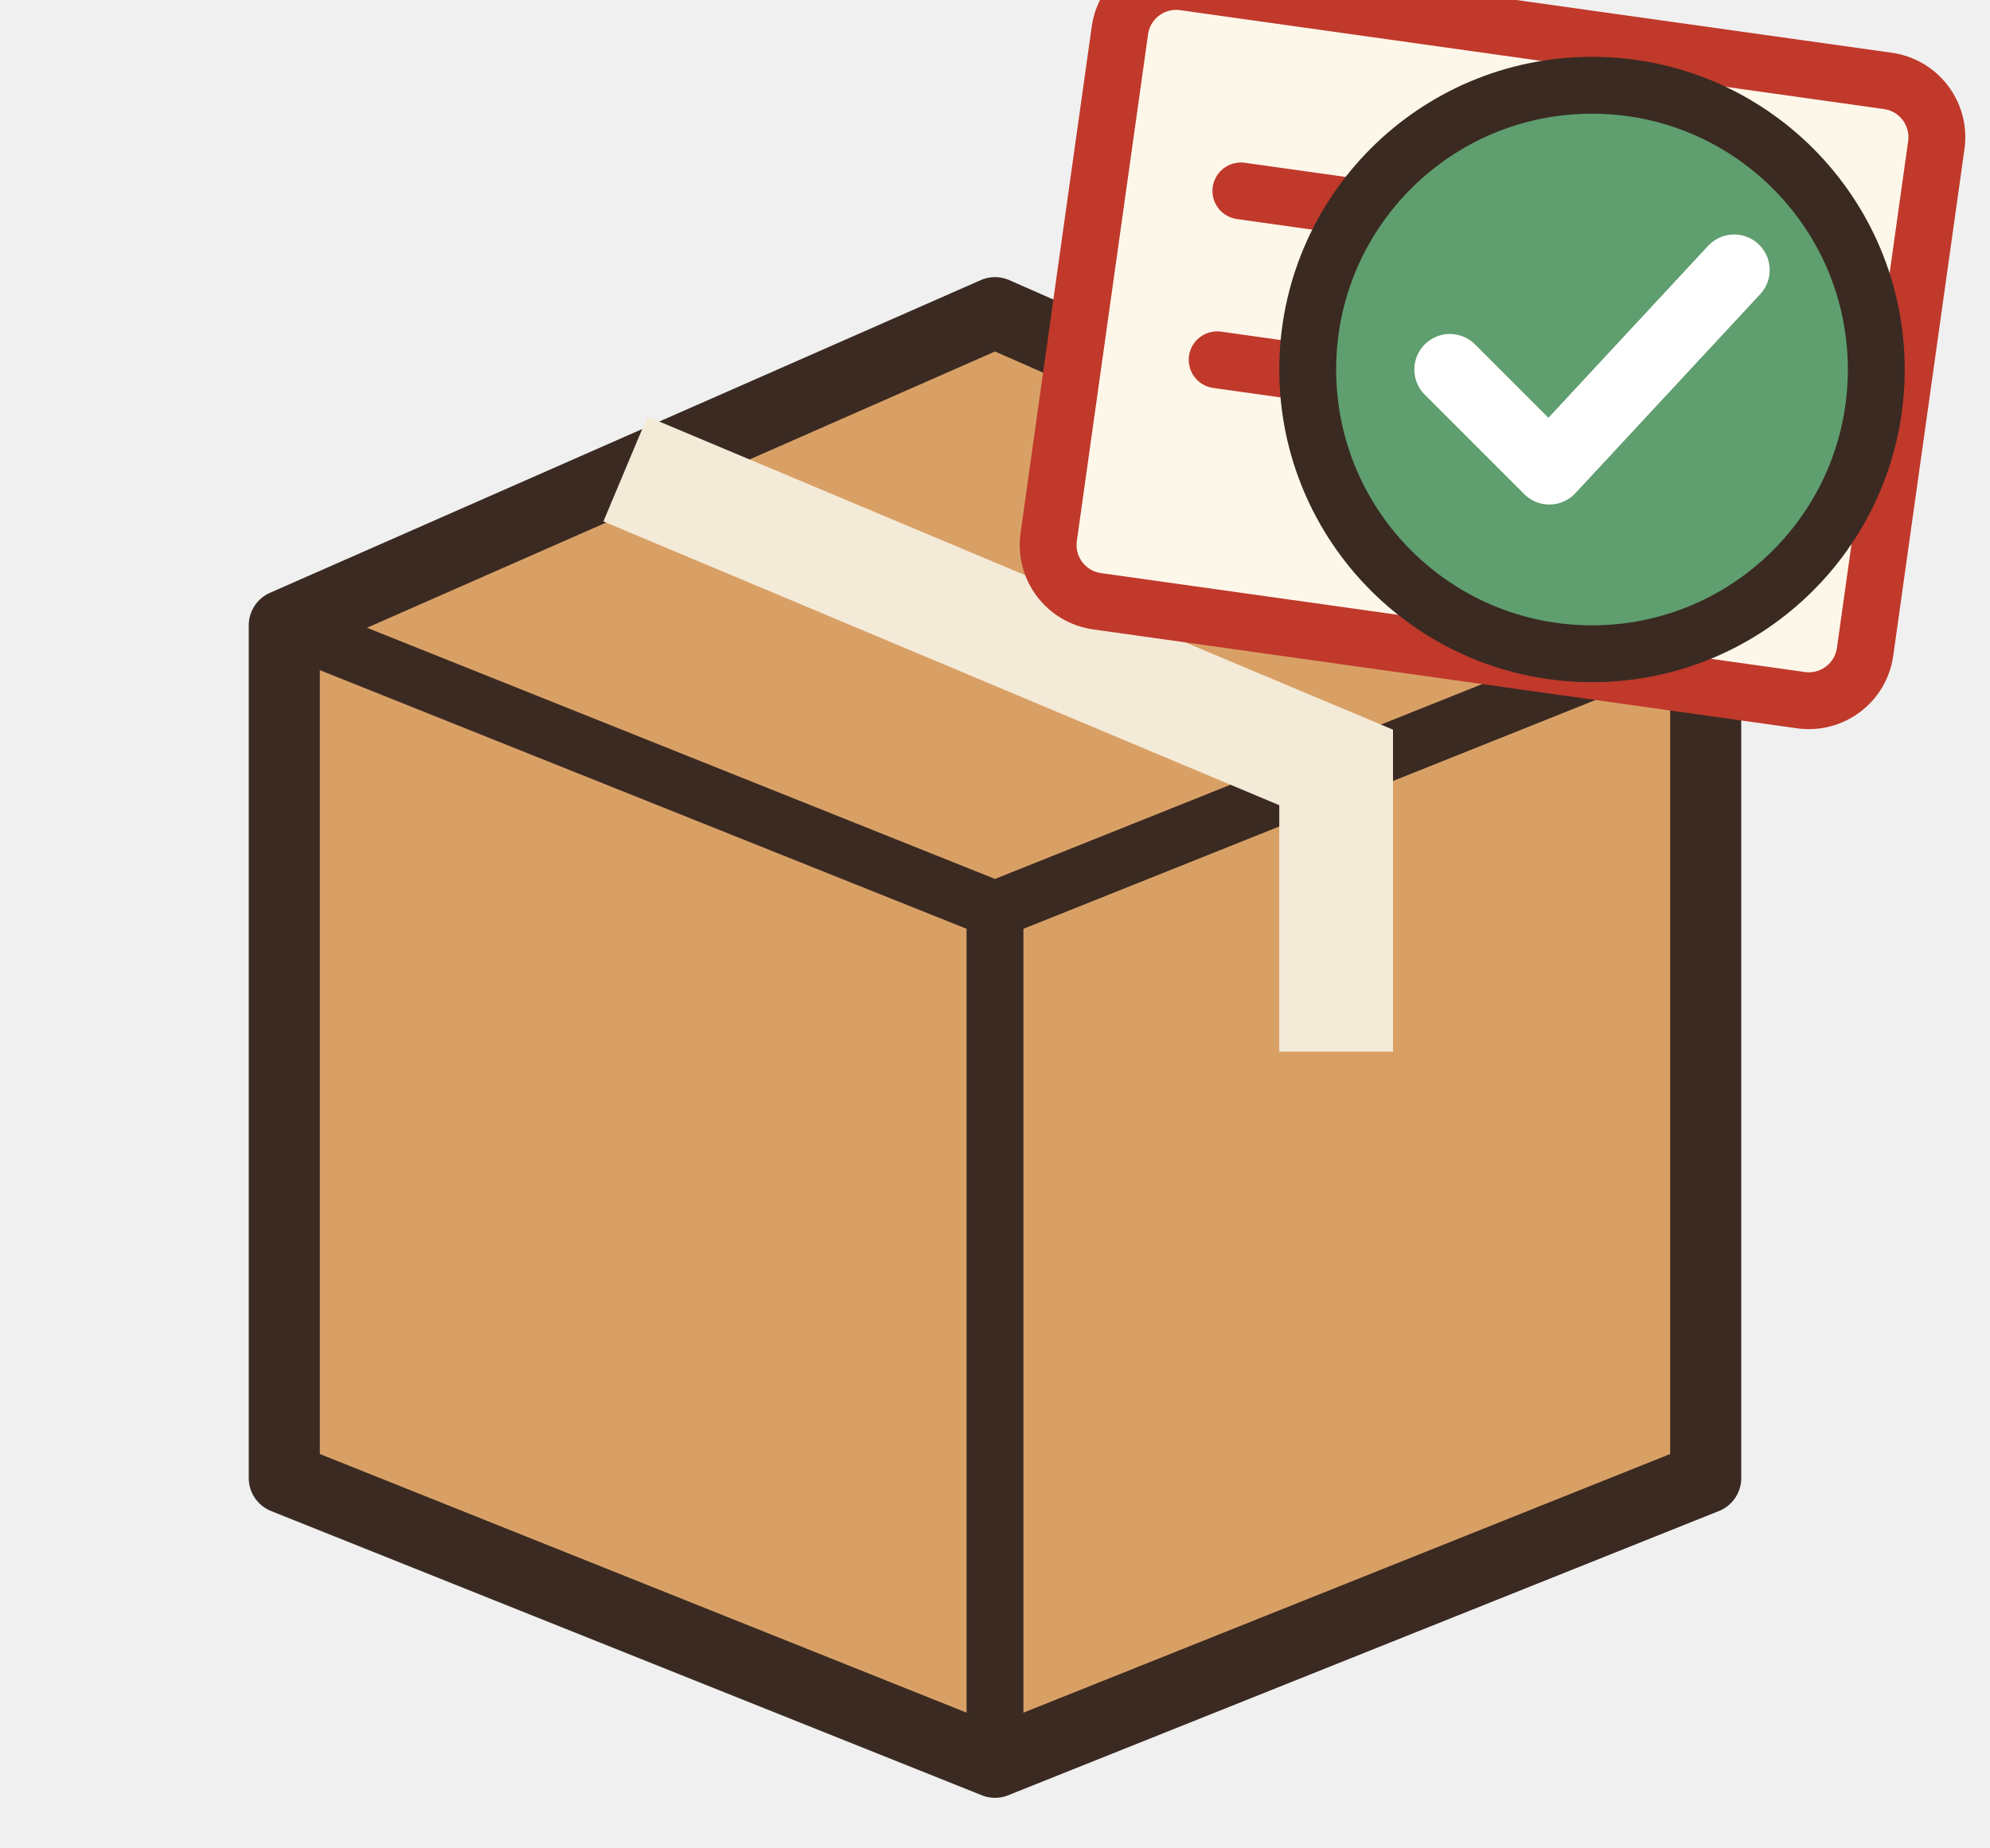
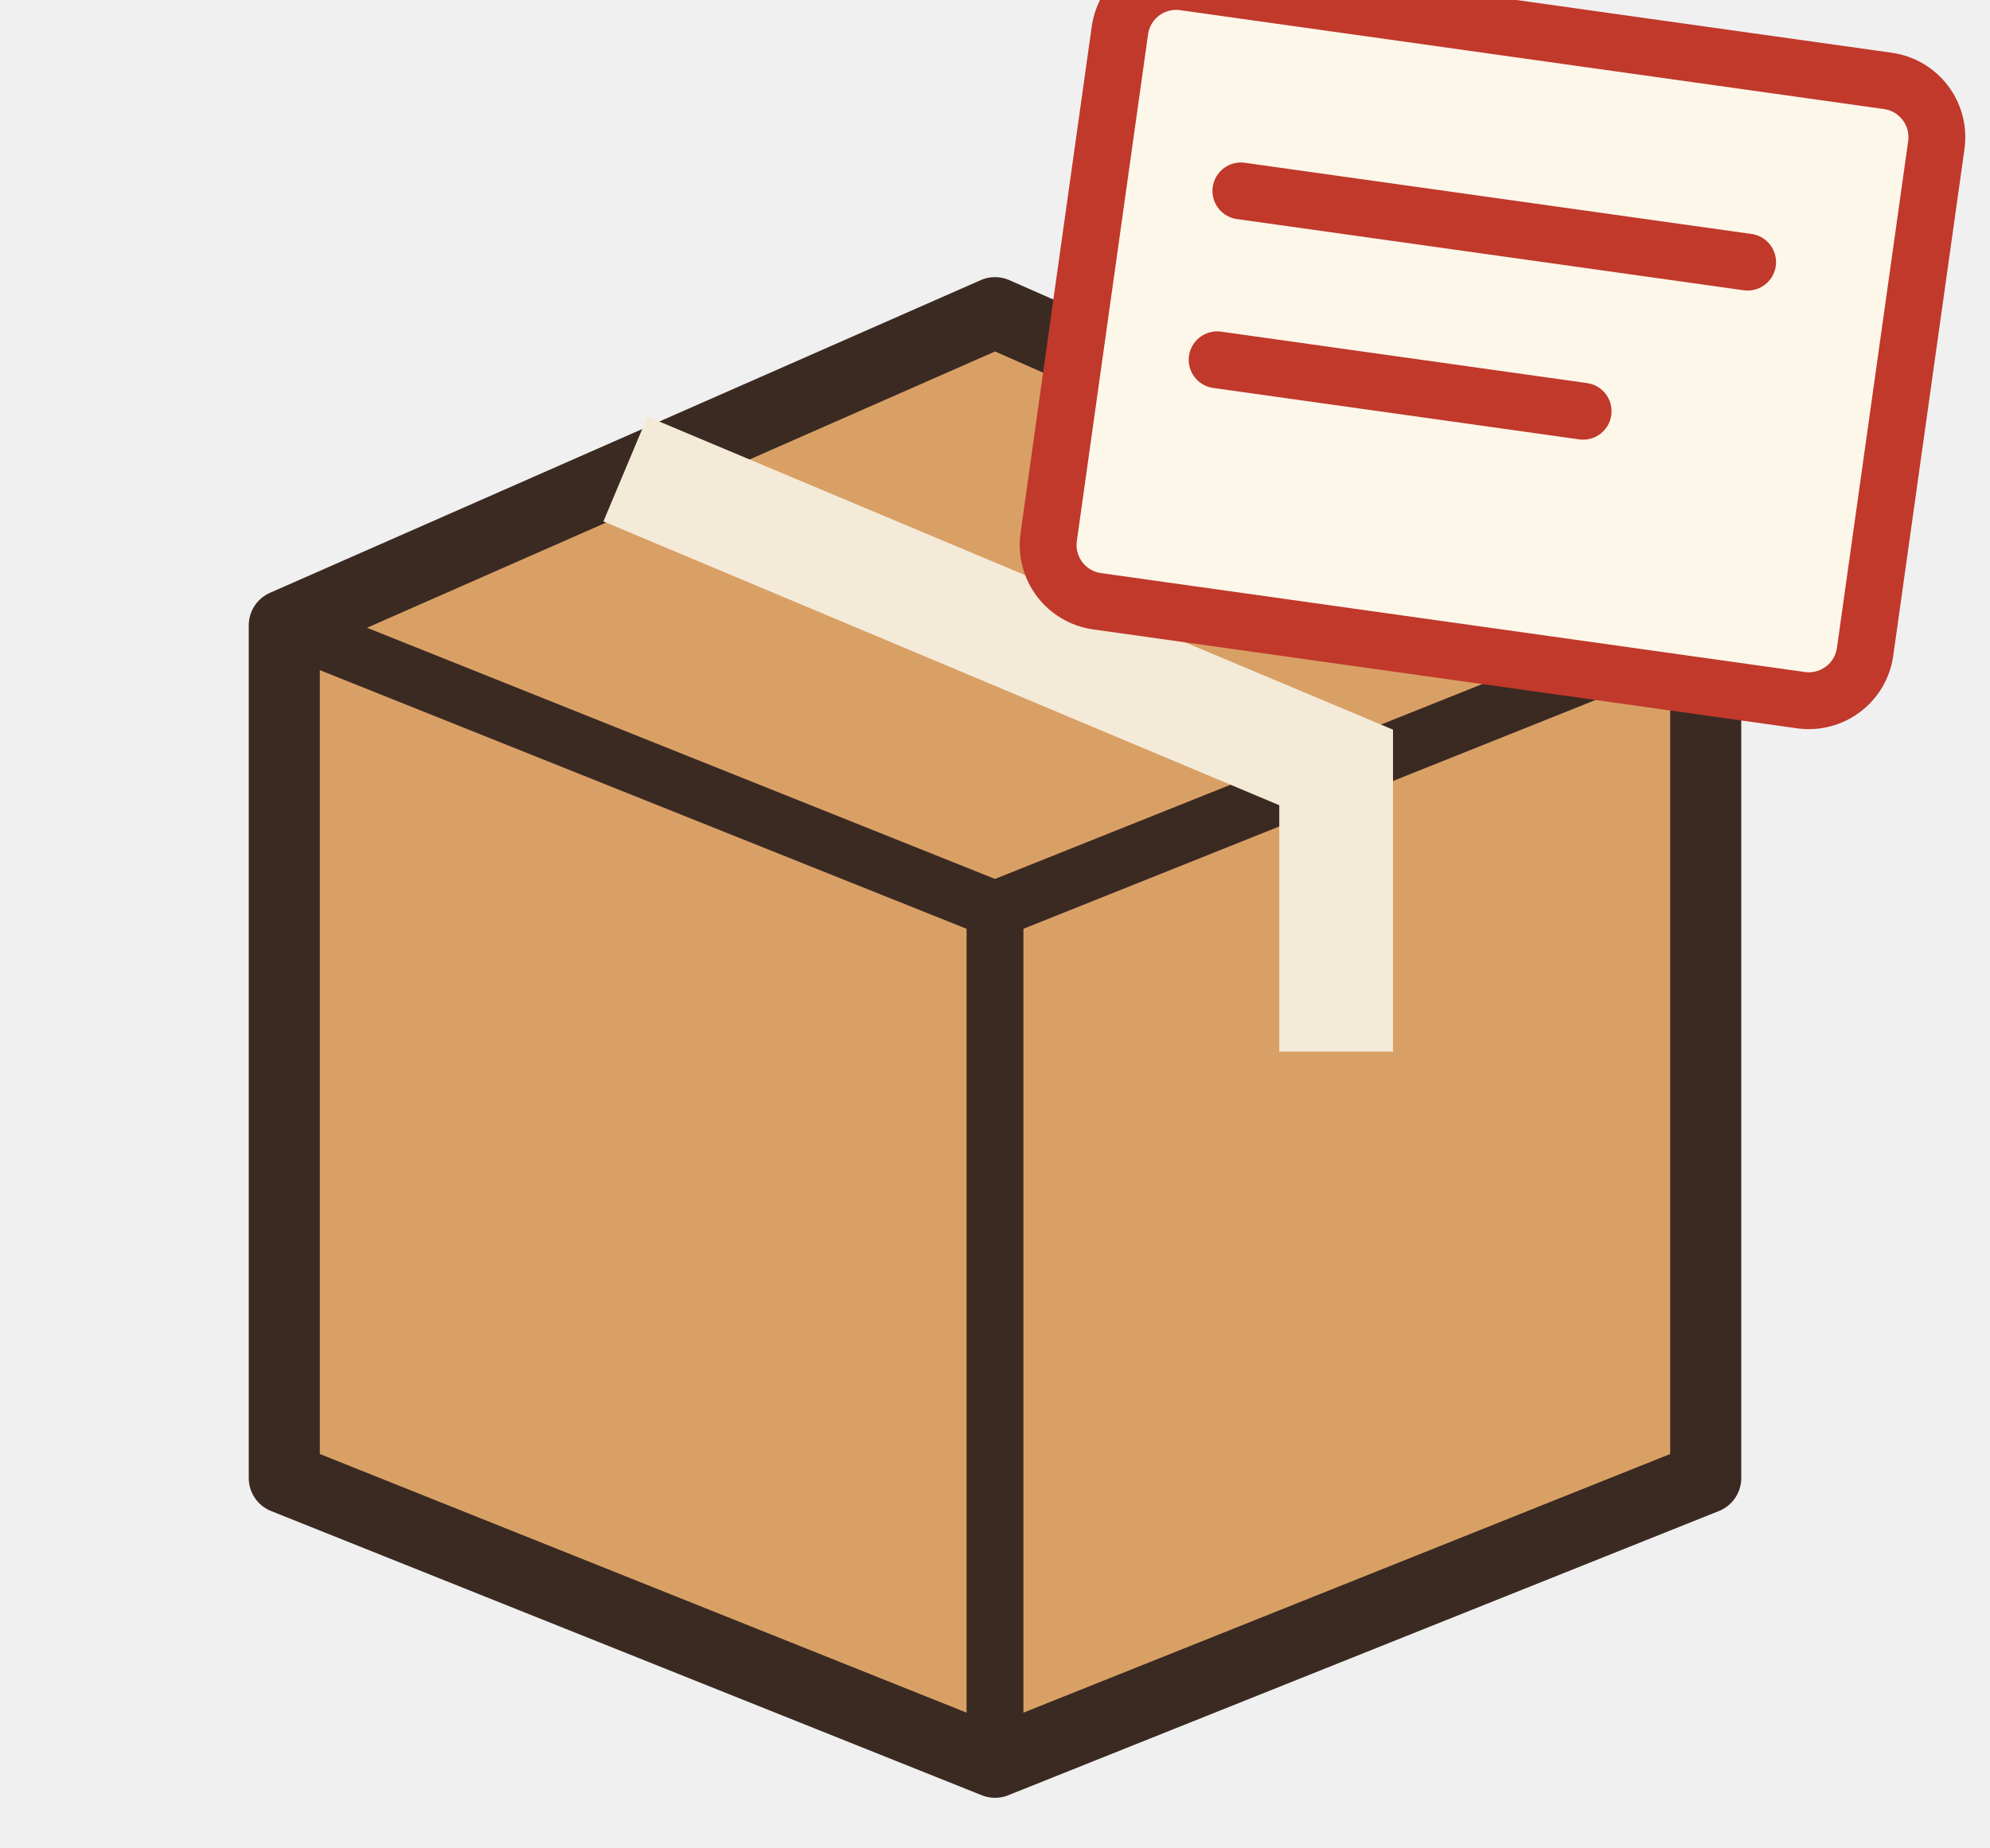
<svg xmlns="http://www.w3.org/2000/svg" viewBox="0 0 140 130">
  <path d="M20 44 L70 22 L120 44 V104 L70 124 L20 104 Z" fill="#d9a066" stroke="#3a2a22" stroke-width="5" stroke-linejoin="round" />
  <path d="M20 44 L70 64 L120 44 M70 64 V124" fill="none" stroke="#3a2a22" stroke-width="4" stroke-linejoin="round" />
  <path d="M44 33 L94 54 V74" fill="none" stroke="#f4ead8" stroke-width="8" />
-   <g data-when="notice">
+   <g>
    <rect x="76" y="2" width="58" height="44" rx="4" fill="#fdf7ea" stroke="#c0392b" stroke-width="4" transform="rotate(8 105 24)" />
    <path d="M86 16 h36 M86 28 h26" stroke="#c0392b" stroke-width="4" stroke-linecap="round" transform="rotate(8 105 24)" />
  </g>
-   <g data-when="delivered">
-     <circle cx="112" cy="26" r="20" fill="#5f9e6e" stroke="#3a2a22" stroke-width="4" />
-     <path d="M102 26 l7 7 l13 -14" fill="none" stroke="#fff" stroke-width="5" stroke-linecap="round" stroke-linejoin="round" />
-   </g>
</svg>
